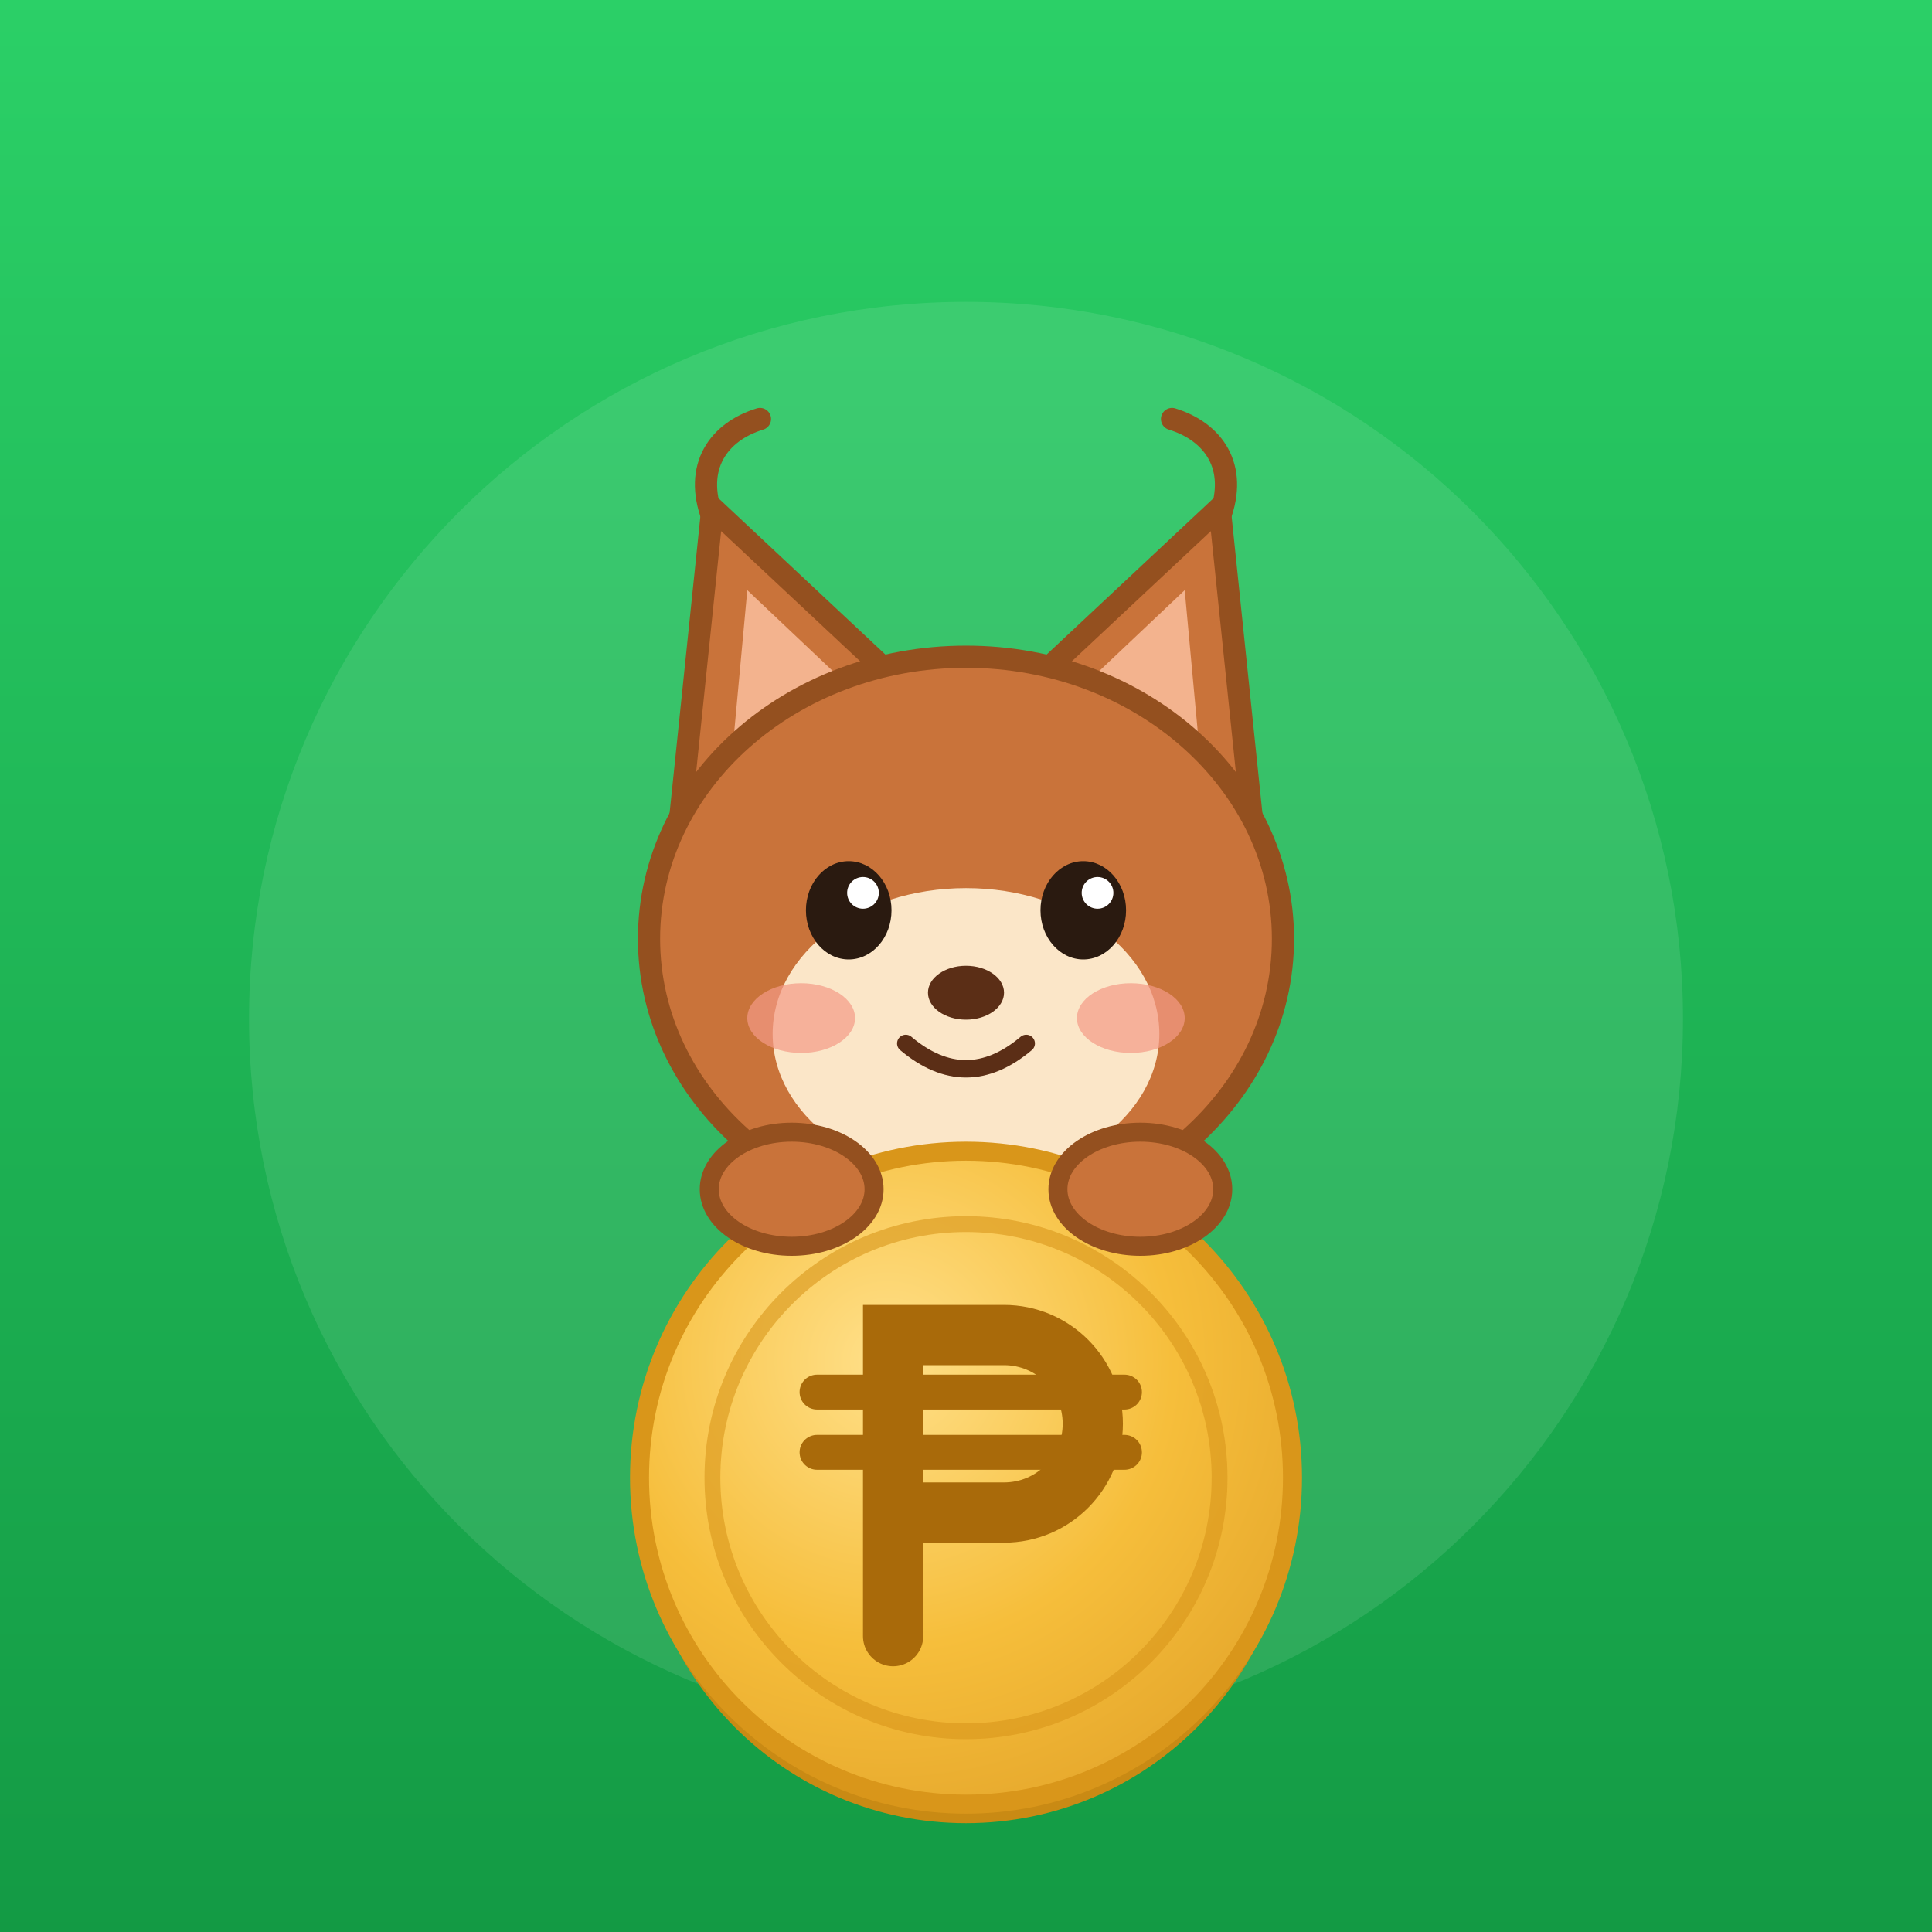
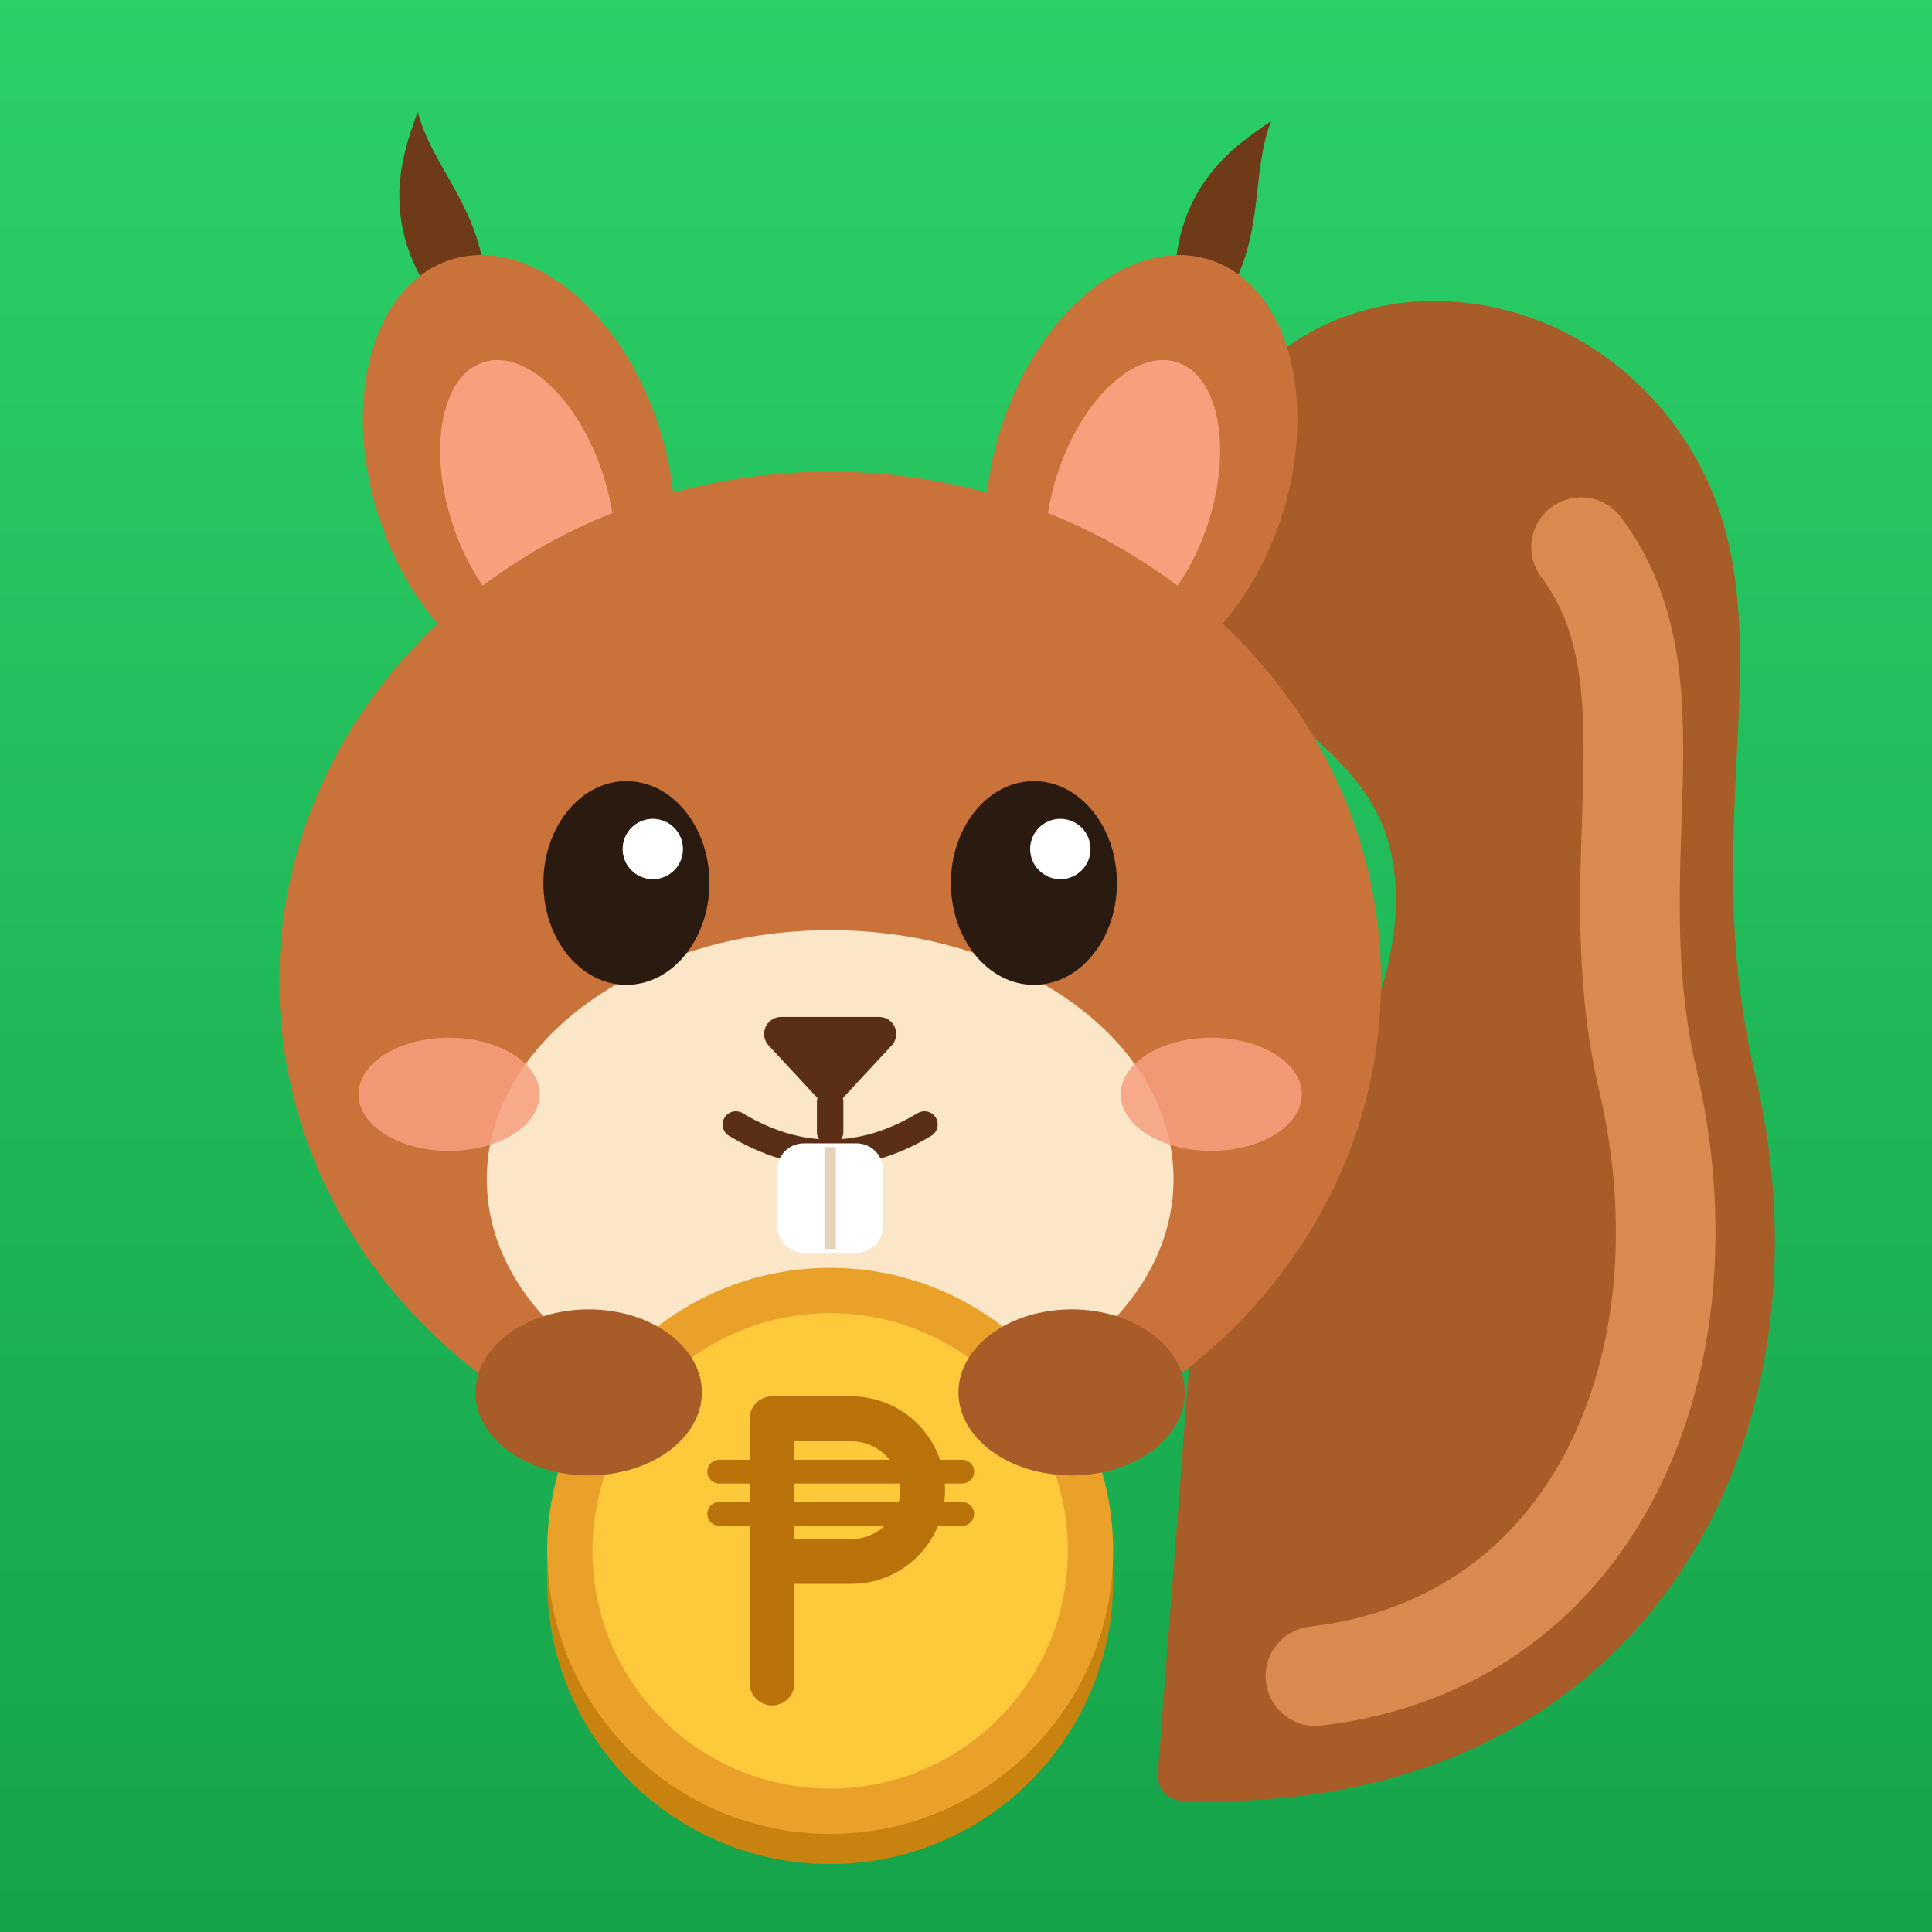
<svg xmlns="http://www.w3.org/2000/svg" viewBox="0 0 1024 1024">
  <defs>
    <linearGradient id="bg" x1="0" y1="0" x2="0" y2="1">
      <stop offset="0" stop-color="#2BD067" />
-       <stop offset="1" stop-color="#139A44" />
+       <stop offset="1" stop-color="#16A34A" />
    </linearGradient>
-     <radialGradient id="coin" cx="0.38" cy="0.32" r="0.8">
-       <stop offset="0" stop-color="#FFE08A" />
-       <stop offset="0.55" stop-color="#F6BE3B" />
-       <stop offset="1" stop-color="#E3A42A" />
-     </radialGradient>
  </defs>
  <rect width="1024" height="1024" fill="url(#bg)" />
-   <circle cx="512" cy="540" r="380" fill="#fff" opacity="0.10" />
-   <g transform="translate(512 548) scale(0.84) translate(-512 -450)">
-     <path d="M330 330 L 352 118 L 478 236 Z" fill="#C9733A" stroke="#94501F" stroke-width="14" stroke-linejoin="round" />
-     <path d="M362 300 L 374 170 L 448 240 Z" fill="#F3B38E" />
-     <path d="M694 330 L 672 118 L 546 236 Z" fill="#C9733A" stroke="#94501F" stroke-width="14" stroke-linejoin="round" />
-     <path d="M662 300 L 650 170 L 576 240 Z" fill="#F3B38E" />
-     <path d="M352 124 C 340 92, 356 70, 382 62" fill="none" stroke="#94501F" stroke-width="14" stroke-linecap="round" />
-     <path d="M672 124 C 684 92, 668 70, 642 62" fill="none" stroke="#94501F" stroke-width="14" stroke-linecap="round" />
-     <ellipse cx="512" cy="390" rx="200" ry="178" fill="#C9733A" stroke="#94501F" stroke-width="14" />
-     <ellipse cx="512" cy="450" rx="122" ry="92" fill="#FBE6C8" />
-     <ellipse cx="408" cy="440" rx="34" ry="22" fill="#F49A86" opacity="0.7" />
-     <ellipse cx="616" cy="440" rx="34" ry="22" fill="#F49A86" opacity="0.7" />
-     <ellipse cx="438" cy="372" rx="27" ry="31" fill="#2A1A10" />
-     <circle cx="447" cy="361" r="10" fill="#fff" />
-     <ellipse cx="586" cy="372" rx="27" ry="31" fill="#2A1A10" />
-     <circle cx="595" cy="361" r="10" fill="#fff" />
-     <ellipse cx="512" cy="424" rx="24" ry="17" fill="#5B2E16" />
-     <path d="M474 456 Q 512 488 550 456" fill="none" stroke="#5B2E16" stroke-width="11" stroke-linecap="round" />
-     <circle cx="512" cy="742" r="206" fill="#C98A14" />
-     <circle cx="512" cy="730" r="206" fill="url(#coin)" stroke="#D9961A" stroke-width="12" />
-     <circle cx="512" cy="730" r="160" fill="none" stroke="#D9961A" stroke-width="10" opacity="0.6" />
-     <g stroke="#A96A0A" stroke-width="38" stroke-linecap="round" fill="none">
-       <path d="M466 830 V 640 H 536 A 56 56 0 0 1 536 752 H 466" />
-       <path d="M418 676 H 612" stroke-width="22" />
-       <path d="M418 714 H 612" stroke-width="22" />
+   <g transform="translate(-10 0)">
+     <g transform="translate(56 70) scale(4.4)">
+       <path d="M132 198 C 186 200, 208 156, 198 114 C 190 80, 204 56, 188 36 C 172 16, 140 20, 136 46 C 133 66, 156 68, 160 86 C 164 104, 150 124, 136 146 Z" fill="#A85C27" stroke="#A85C27" stroke-width="6" stroke-linejoin="round" />
+       <path d="M148 186 C 182 182, 196 148, 188 114 C 182 88, 192 66, 180 50" fill="none" stroke="#D98A4E" stroke-width="12" stroke-linecap="round" />
    </g>
-     <ellipse cx="402" cy="548" rx="52" ry="36" fill="#C9733A" stroke="#94501F" stroke-width="12" />
-     <ellipse cx="622" cy="548" rx="52" ry="36" fill="#C9733A" stroke="#94501F" stroke-width="12" />
+     <g transform="rotate(-18 285 250)">
+       <path d="M271 150 C 255 100, 279 70, 293 52 C 291 82, 309 110, 299 150 Z" fill="#6E3A17" />
+       <ellipse cx="285" cy="250" rx="78" ry="118" fill="#C9733A" />
+       <ellipse cx="285" cy="265" rx="42" ry="76" fill="#F7A07E" />
+     </g>
+     <g transform="rotate(18 615 250)">
+       <path d="M601 150 C 585 100, 609 70, 623 52 C 621 82, 639 110, 629 150 Z" fill="#6E3A17" />
+       <ellipse cx="615" cy="250" rx="78" ry="118" fill="#C9733A" />
+       <ellipse cx="615" cy="265" rx="42" ry="76" fill="#F7A07E" />
+     </g>
+     <ellipse cx="450" cy="520" rx="292" ry="270" fill="#C9733A" />
+     <ellipse cx="450" cy="625" rx="182" ry="132" fill="#FBE6C8" />
+     <ellipse cx="342" cy="468" rx="44" ry="54" fill="#2A1A10" />
+     <circle cx="356" cy="450" r="16" fill="#fff" />
+     <ellipse cx="558" cy="468" rx="44" ry="54" fill="#2A1A10" />
+     <circle cx="572" cy="450" r="16" fill="#fff" />
+     <ellipse cx="248" cy="580" rx="48" ry="30" fill="#F7A07E" opacity="0.85" />
+     <ellipse cx="652" cy="580" rx="48" ry="30" fill="#F7A07E" opacity="0.85" />
+     <path d="M424 548 H476 L450 576 Z" fill="#5B2E16" stroke="#5B2E16" stroke-width="18" stroke-linejoin="round" />
+     <path d="M450 584 V600 M400 596 Q450 626 500 596" fill="none" stroke="#5B2E16" stroke-width="14" stroke-linecap="round" />
+     <rect x="422" y="606" width="56" height="58" rx="14" fill="#fff" />
+     <path d="M450 608 V662" stroke="#E6D3BC" stroke-width="6" />
+     <circle cx="450" cy="838" r="150" fill="#C7820F" />
+     <circle cx="450" cy="822" r="150" fill="#E9A12A" />
+     <circle cx="450" cy="822" r="126" fill="#FFC93C" />
+     <g stroke="#B9730A" stroke-linecap="round" stroke-linejoin="round" fill="none" stroke-width="23.8">
+       <path d="M419.2 892.0 V752.0 H461.2 A37.8 37.8 0 0 1 461.2 827.6 H419.2" />
+       <path d="M391.2 780.0 H520.0" stroke-width="12.6" />
+       <path d="M391.2 802.4 H520.0" stroke-width="12.6" />
+     </g>
+     <ellipse cx="322" cy="738" rx="60" ry="44" fill="#A85C27" />
+     <ellipse cx="578" cy="738" rx="60" ry="44" fill="#A85C27" />
  </g>
</svg>
